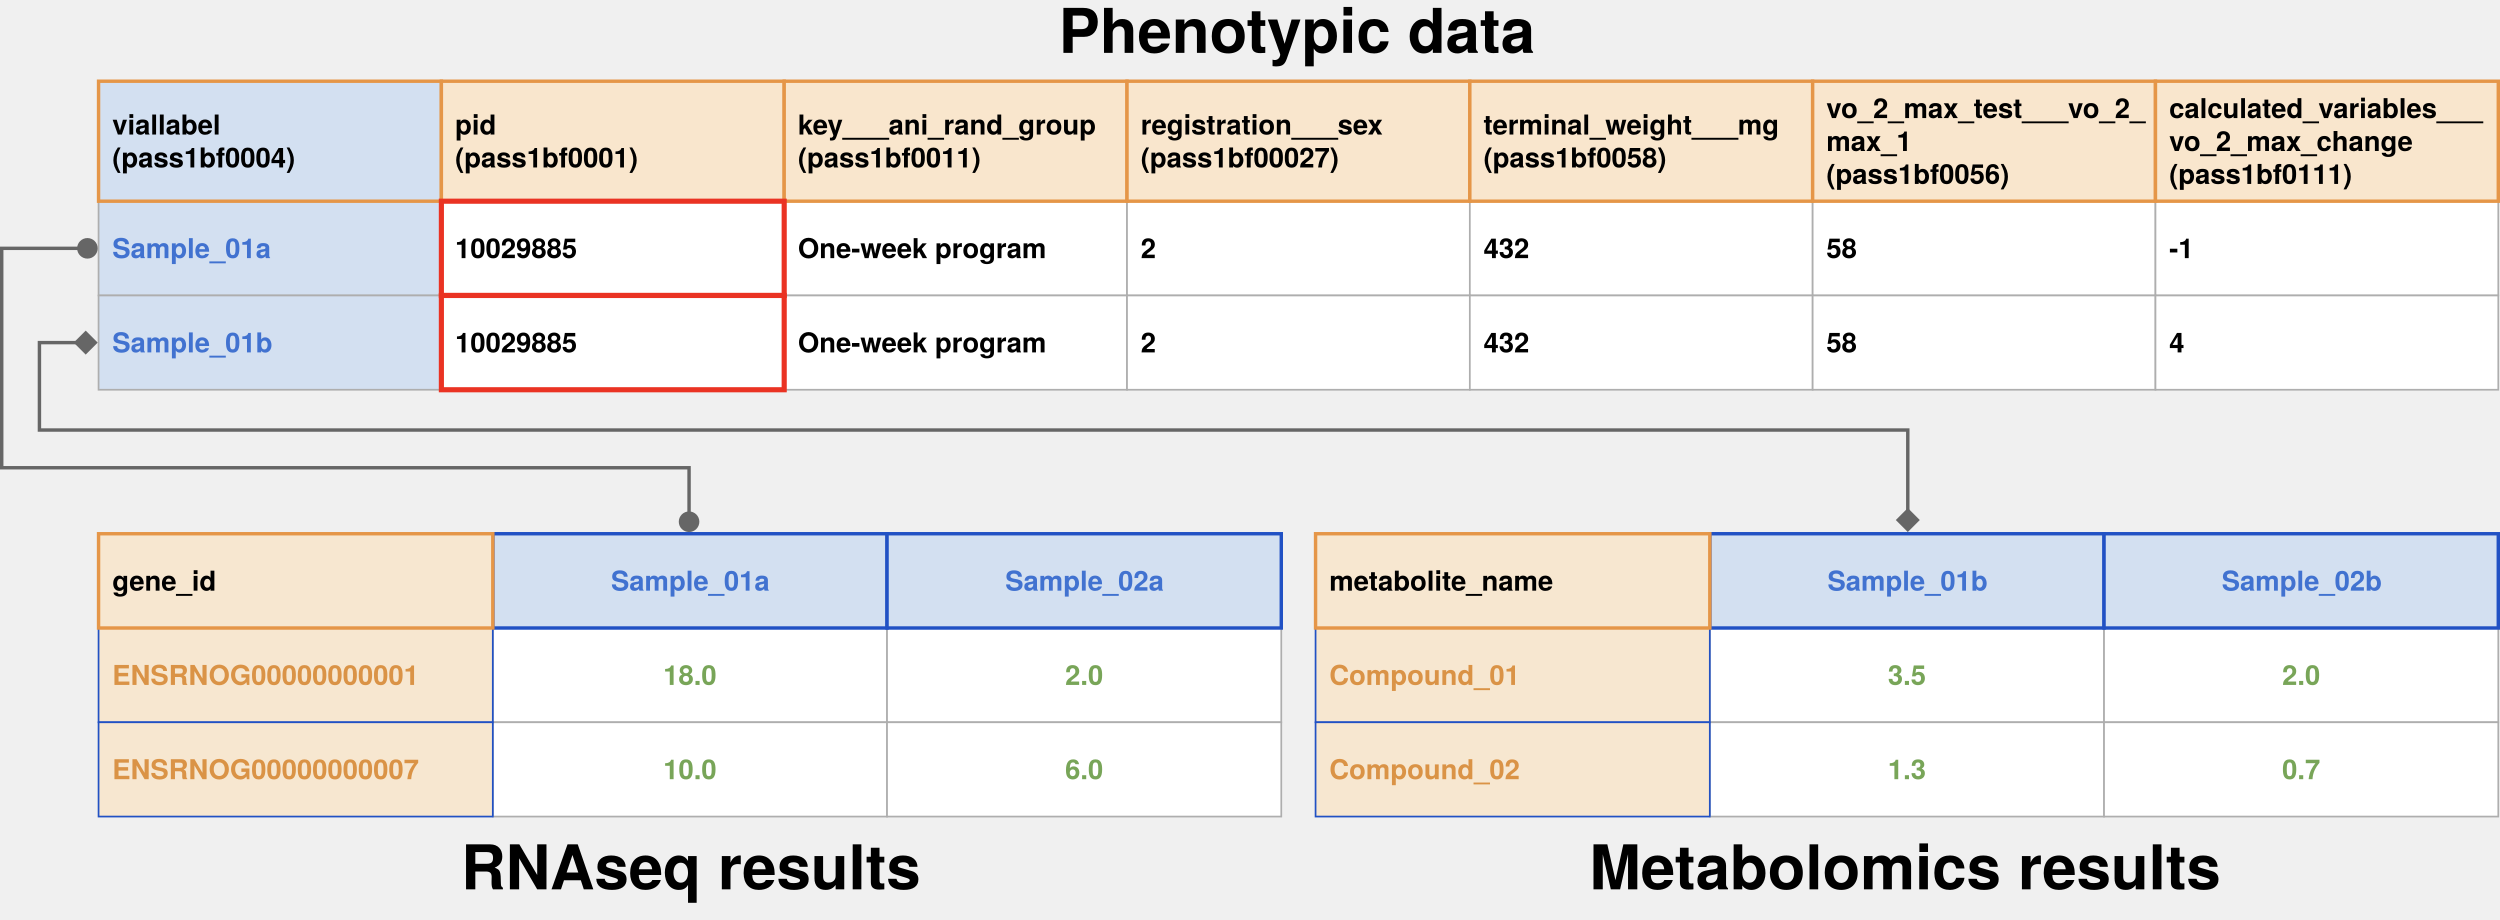
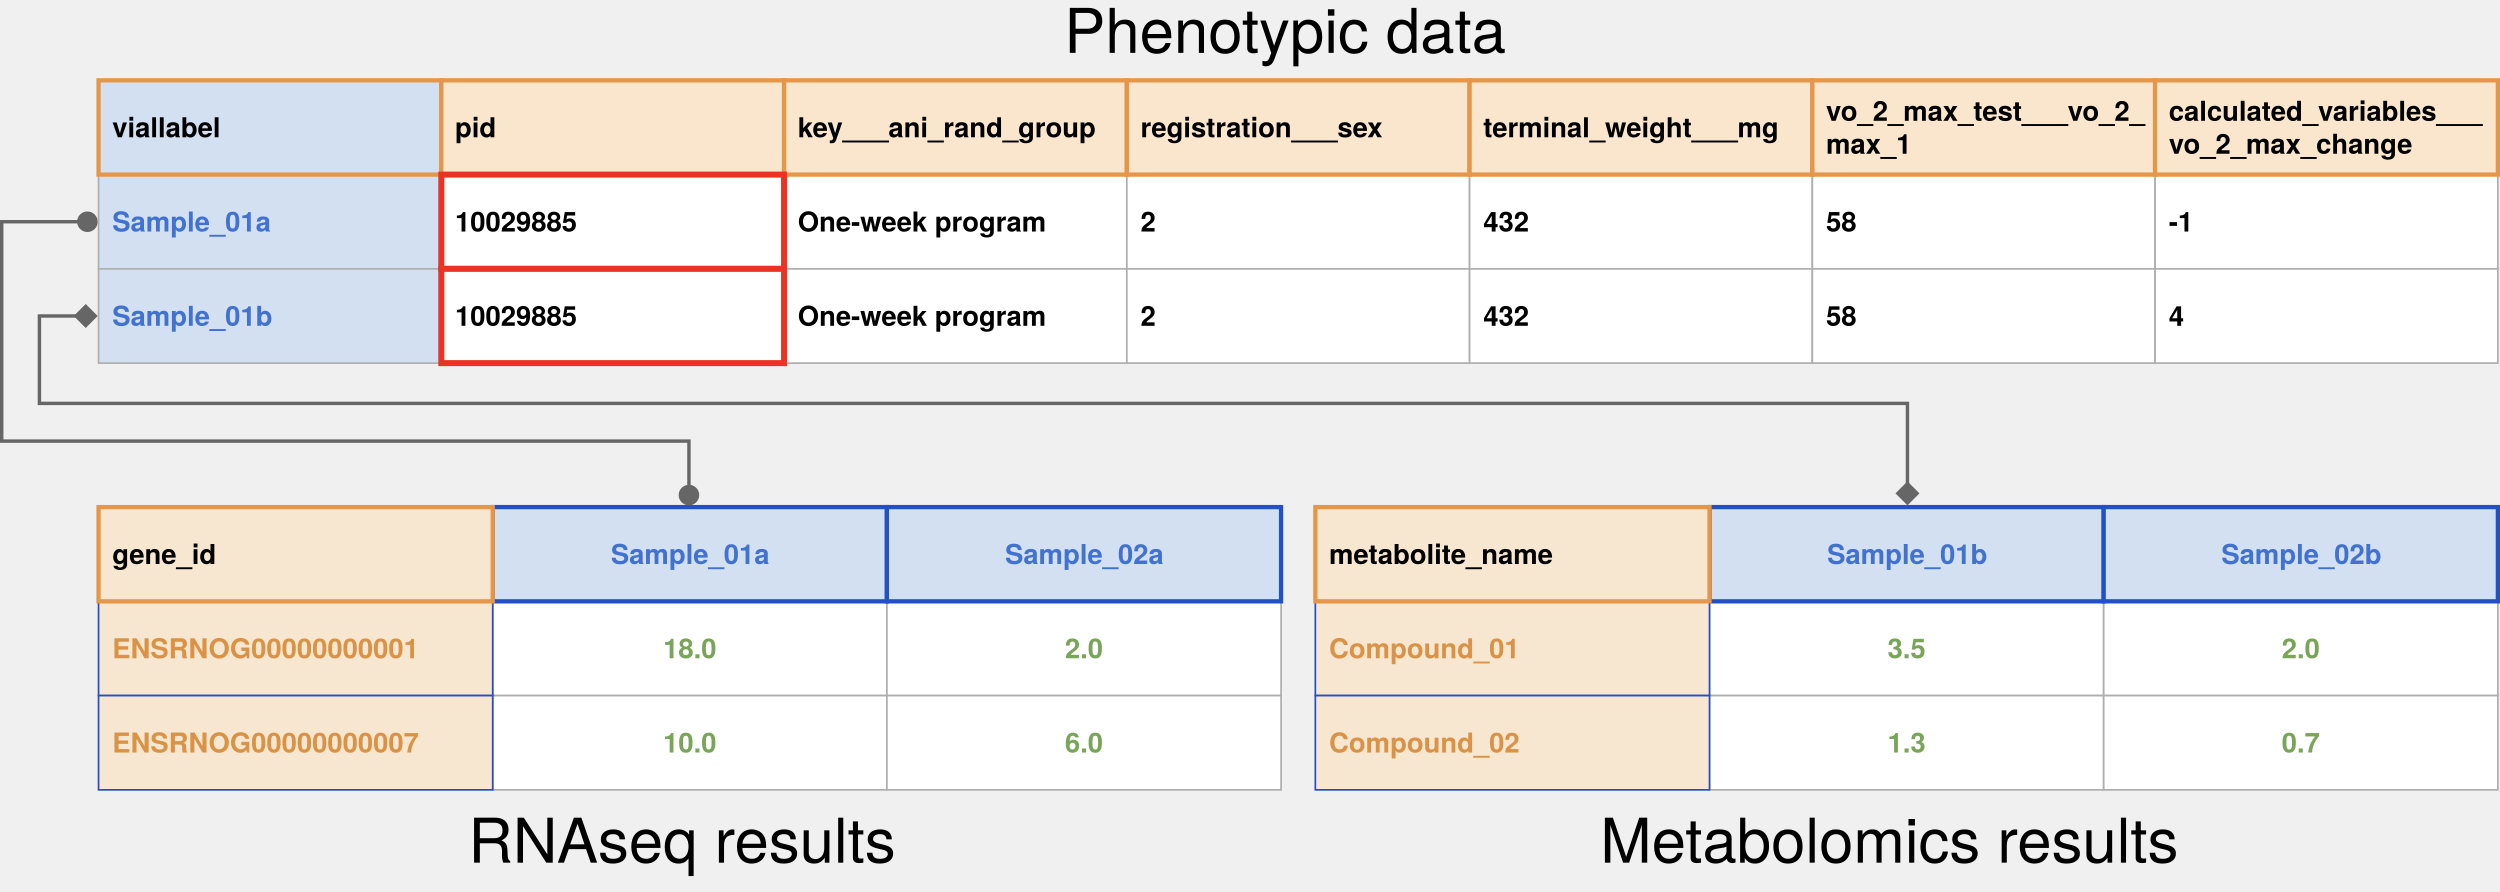
- <svg xmlns="http://www.w3.org/2000/svg" id="Layer_1" version="1.1" viewBox="0 0 1458.5 536.17">
+ <svg xmlns="http://www.w3.org/2000/svg" id="Layer_3" version="1.1" viewBox="0 0 1458.75 520.38">
  <defs>
    <style>
-       .st0, .st1 {
-         stroke: #aeaeae;
-       }
- 
      .st0, .st1, .st2, .st3, .st4, .st5, .st6, .st7, .st8 {
        stroke-miterlimit: 10;
      }

-       .st0, .st2, .st5 {
+       .st0, .st1, .st3, .st7 {
+         stroke-width: 2.5px;
+       }
+ 
+       .st0, .st3, .st7 {
+         stroke: #e59648;
+       }
+ 
+       .st0, .st5 {
+         fill: #f7e7d0;
+       }
+ 
+       .st1, .st2, .st7 {
        fill: #d3e0f1;
      }

-       .st1, .st6 {
-         fill: #fff;
-       }
- 
-       .st9 {
-         fill: #4172d0;
-       }
- 
-       .st9, .st10, .st11, .st12, .st13 {
-         font-family: HelveticaNeue-Bold, 'Helvetica Neue';
-         font-weight: 700;
-       }
- 
-       .st9, .st10, .st12, .st13 {
-         font-size: 16px;
-       }
- 
-       .st10 {
-         fill: #78a558;
-       }
- 
-       .st2, .st3, .st5, .st7, .st8 {
-         stroke-width: 2px;
+       .st1, .st5 {
+         stroke: #2151c4;
      }

      .st2, .st4 {
-         stroke: #2151c4;
+         stroke: #aeaeae;
      }

      .st3 {
        fill: #f9e6cd;
      }

-       .st3, .st5, .st7 {
-         stroke: #e59648;
+       .st9 {
+         font-family: HelveticaNeue-Medium, 'Helvetica Neue';
+         font-size: 36px;
+         font-weight: 500;
+       }
+ 
+       .st4, .st6 {
+         fill: #fff;
+       }
+ 
+       .st10 {
+         fill: #4172d0;
+       }
+ 
+       .st10, .st11, .st12, .st13 {
+         font-family: HelveticaNeue-Bold, 'Helvetica Neue';
+         font-size: 16px;
+         font-weight: 700;
+       }
+ 
+       .st11 {
+         fill: #78a558;
      }

      .st14 {
        fill: #666;
      }

-       .st11 {
-         font-size: 36px;
-       }
- 
      .st12 {
        fill: #da9346;
      }

-       .st4, .st7 {
-         fill: #f7e7d0;
-       }
- 
      .st6 {
        stroke: #ea3323;
-         stroke-width: 3px;
+         stroke-width: 3.5px;
      }

      .st8 {
        fill: none;
        stroke: #666;
+         stroke-width: 2px;
      }
    </style>
  </defs>
  <g>
-     <rect class="st1" x="287.5" y="366.38" width="230" height="55" />
-     <rect class="st1" x="517.5" y="366.38" width="230" height="55" />
-     <rect class="st1" x="287.5" y="421.38" width="230" height="55" />
-     <rect class="st1" x="517.5" y="421.38" width="230" height="55" />
-     <rect class="st2" x="287.5" y="311.38" width="230" height="55" />
-     <rect class="st2" x="517.5" y="311.38" width="230" height="55" />
-     <rect class="st4" x="57.5" y="366.38" width="230" height="55" />
-     <rect class="st4" x="57.5" y="421.38" width="230" height="55" />
-     <rect class="st7" x="57.5" y="311.38" width="230" height="55" />
-   </g>
-   <g>
-     <rect class="st1" x="997.5" y="366.38" width="230" height="55" />
-     <rect class="st1" x="1227.5" y="366.38" width="230" height="55" />
-     <rect class="st1" x="997.5" y="421.38" width="230" height="55" />
-     <rect class="st1" x="1227.5" y="421.38" width="230" height="55" />
-     <rect class="st2" x="997.5" y="311.38" width="230" height="55" />
-     <rect class="st2" x="1227.5" y="311.38" width="230" height="55" />
-     <rect class="st4" x="767.5" y="366.38" width="230" height="55" />
-     <rect class="st4" x="767.5" y="421.38" width="230" height="55" />
-     <rect class="st7" x="767.5" y="311.38" width="230" height="55" />
-   </g>
-   <g>
-     <rect class="st0" x="57.5" y="117.38" width="200" height="55" />
-     <rect class="st1" x="457.5" y="117.38" width="200" height="55" />
-     <rect class="st1" x="657.5" y="117.38" width="200" height="55" />
-     <rect class="st1" x="857.5" y="117.38" width="200" height="55" />
-     <rect class="st1" x="1057.5" y="117.38" width="200" height="55" />
-     <rect class="st1" x="1257.5" y="117.38" width="200" height="55" />
-     <rect class="st0" x="57.5" y="172.38" width="200" height="55" />
-     <rect class="st1" x="457.5" y="172.38" width="200" height="55" />
-     <rect class="st1" x="657.5" y="172.38" width="200" height="55" />
-     <rect class="st1" x="857.5" y="172.38" width="200" height="55" />
-     <rect class="st1" x="1057.5" y="172.38" width="200" height="55" />
-     <rect class="st1" x="1257.5" y="172.38" width="200" height="55" />
-     <rect class="st5" x="57.5" y="47.38" width="200" height="70" />
-     <rect class="st3" x="257.5" y="47.38" width="200" height="70" />
-     <rect class="st3" x="457.5" y="47.38" width="200" height="70" />
-     <rect class="st3" x="657.5" y="47.38" width="200" height="70" />
-     <rect class="st3" x="857.5" y="47.38" width="200" height="70" />
-     <rect class="st3" x="1057.5" y="47.38" width="200" height="70" />
-     <rect class="st3" x="1257.5" y="47.38" width="200" height="70" />
-     <rect class="st6" x="257.5" y="117.38" width="200" height="55" />
-     <rect class="st6" x="257.5" y="172.38" width="200" height="55" />
-   </g>
-   <g>
-     <text class="st12" transform="translate(65.5 399.59)">
+     <rect class="st4" x="287.5" y="350.88" width="230" height="55" />
+     <rect class="st4" x="517.5" y="350.88" width="230" height="55" />
+     <rect class="st4" x="287.5" y="405.88" width="230" height="55" />
+     <rect class="st4" x="517.5" y="405.88" width="230" height="55" />
+     <rect class="st1" x="287.5" y="295.88" width="230" height="55" />
+     <rect class="st1" x="517.5" y="295.88" width="230" height="55" />
+     <rect class="st5" x="57.5" y="350.88" width="230" height="55" />
+     <rect class="st5" x="57.5" y="405.88" width="230" height="55" />
+     <rect class="st0" x="57.5" y="295.88" width="230" height="55" />
+   </g>
+   <g>
+     <rect class="st4" x="997.5" y="350.88" width="230" height="55" />
+     <rect class="st4" x="1227.5" y="350.88" width="230" height="55" />
+     <rect class="st4" x="997.5" y="405.88" width="230" height="55" />
+     <rect class="st4" x="1227.5" y="405.88" width="230" height="55" />
+     <rect class="st1" x="997.5" y="295.88" width="230" height="55" />
+     <rect class="st1" x="1227.5" y="295.88" width="230" height="55" />
+     <rect class="st5" x="767.5" y="350.88" width="230" height="55" />
+     <rect class="st5" x="767.5" y="405.88" width="230" height="55" />
+     <rect class="st0" x="767.5" y="295.88" width="230" height="55" />
+   </g>
+   <g>
+     <rect class="st2" x="57.5" y="101.88" width="200" height="55" />
+     <rect class="st4" x="457.5" y="101.88" width="200" height="55" />
+     <rect class="st4" x="657.5" y="101.88" width="200" height="55" />
+     <rect class="st4" x="857.5" y="101.88" width="200" height="55" />
+     <rect class="st4" x="1057.5" y="101.88" width="200" height="55" />
+     <rect class="st4" x="1257.5" y="101.88" width="200" height="55" />
+     <rect class="st2" x="57.5" y="156.88" width="200" height="55" />
+     <rect class="st4" x="457.5" y="156.88" width="200" height="55" />
+     <rect class="st4" x="657.5" y="156.88" width="200" height="55" />
+     <rect class="st4" x="857.5" y="156.88" width="200" height="55" />
+     <rect class="st4" x="1057.5" y="156.88" width="200" height="55" />
+     <rect class="st4" x="1257.5" y="156.88" width="200" height="55" />
+     <rect class="st7" x="57.5" y="46.88" width="200" height="55" />
+     <rect class="st3" x="257.5" y="46.88" width="200" height="55" />
+     <rect class="st3" x="457.5" y="46.88" width="200" height="55" />
+     <rect class="st3" x="657.5" y="46.88" width="200" height="55" />
+     <rect class="st3" x="857.5" y="46.88" width="200" height="55" />
+     <rect class="st3" x="1057.5" y="46.88" width="200" height="55" />
+     <rect class="st3" x="1257.5" y="46.88" width="200" height="55" />
+     <rect class="st6" x="257.5" y="101.88" width="200" height="55" />
+     <rect class="st6" x="257.5" y="156.88" width="200" height="55" />
+   </g>
+   <g>
+     <text class="st12" transform="translate(65.5 384.09)">
      <tspan x="0" y="0">ENSRNOG00000000001</tspan>
    </text>
-     <text class="st10" transform="translate(386.93 399.59)">
+     <text class="st11" transform="translate(386.93 384.09)">
      <tspan x="0" y="0">18.0</tspan>
    </text>
-     <text class="st10" transform="translate(621.38 399.59)">
+     <text class="st11" transform="translate(621.38 384.09)">
      <tspan x="0" y="0">2.0</tspan>
    </text>
-     <text class="st12" transform="translate(65.5 454.59)">
+     <text class="st12" transform="translate(65.5 439.09)">
      <tspan x="0" y="0">ENSRNOG00000000007</tspan>
    </text>
-     <text class="st10" transform="translate(386.93 454.59)">
+     <text class="st11" transform="translate(386.93 439.09)">
      <tspan x="0" y="0">10.0</tspan>
    </text>
-     <text class="st10" transform="translate(621.38 454.59)">
+     <text class="st11" transform="translate(621.38 439.09)">
      <tspan x="0" y="0">6.0</tspan>
    </text>
-     <text class="st13" transform="translate(65.5 344.59)">
+     <text class="st13" transform="translate(65.5 329.09)">
      <tspan x="0" y="0">gene_id</tspan>
    </text>
-     <text class="st9" transform="translate(356.44 344.59)">
+     <text class="st10" transform="translate(356.44 329.09)">
      <tspan x="0" y="0">Sample_01a</tspan>
    </text>
-     <text class="st9" transform="translate(586.44 344.59)">
+     <text class="st10" transform="translate(586.44 329.09)">
      <tspan x="0" y="0">Sample_02a</tspan>
    </text>
  </g>
  <g>
-     <text class="st12" transform="translate(775.5 399.59)">
+     <text class="st12" transform="translate(775.5 384.09)">
      <tspan x="0" y="0">Compound_01</tspan>
    </text>
-     <text class="st10" transform="translate(1101.38 399.59)">
+     <text class="st11" transform="translate(1101.38 384.09)">
      <tspan x="0" y="0">3.5</tspan>
    </text>
-     <text class="st10" transform="translate(1331.38 399.59)">
+     <text class="st11" transform="translate(1331.38 384.09)">
      <tspan x="0" y="0">2.0</tspan>
    </text>
-     <text class="st12" transform="translate(775.5 454.59)">
+     <text class="st12" transform="translate(775.5 439.09)">
      <tspan x="0" y="0">Compound_02</tspan>
    </text>
-     <text class="st10" transform="translate(1101.38 454.59)">
+     <text class="st11" transform="translate(1101.38 439.09)">
      <tspan x="0" y="0">1.3</tspan>
    </text>
-     <text class="st10" transform="translate(1331.38 454.59)">
+     <text class="st11" transform="translate(1331.38 439.09)">
      <tspan x="0" y="0">0.7</tspan>
    </text>
-     <text class="st13" transform="translate(775.5 344.59)">
+     <text class="st13" transform="translate(775.5 329.09)">
      <tspan x="0" y="0">metabolite_name</tspan>
    </text>
-     <text class="st9" transform="translate(1066.14 344.59)">
+     <text class="st10" transform="translate(1066.14 329.09)">
      <tspan x="0" y="0">Sample_01b</tspan>
    </text>
-     <text class="st9" transform="translate(1296.14 344.59)">
+     <text class="st10" transform="translate(1296.14 329.09)">
      <tspan x="0" y="0">Sample_02b</tspan>
    </text>
  </g>
  <g>
-     <text class="st9" transform="translate(65.5 150.59)">
+     <text class="st10" transform="translate(65.5 135.09)">
      <tspan x="0" y="0">Sample_01a</tspan>
    </text>
-     <text class="st13" transform="translate(265.5 150.59)">
+     <text class="st13" transform="translate(265.5 135.09)">
      <tspan x="0" y="0">10029885</tspan>
    </text>
-     <text class="st13" transform="translate(465.5 150.59)">
+     <text class="st13" transform="translate(465.5 135.09)">
      <tspan x="0" y="0">One-week program</tspan>
    </text>
-     <text class="st13" transform="translate(665.5 150.59)">
+     <text class="st13" transform="translate(665.5 135.09)">
      <tspan x="0" y="0">2</tspan>
    </text>
-     <text class="st13" transform="translate(865.5 150.59)">
+     <text class="st13" transform="translate(865.5 135.09)">
      <tspan x="0" y="0">432</tspan>
    </text>
-     <text class="st13" transform="translate(1065.5 150.59)">
+     <text class="st13" transform="translate(1065.5 135.09)">
      <tspan x="0" y="0">58</tspan>
    </text>
-     <text class="st13" transform="translate(1265.5 150.59)">
+     <text class="st13" transform="translate(1265.5 135.09)">
      <tspan x="0" y="0">-1</tspan>
    </text>
-     <text class="st9" transform="translate(65.5 205.59)">
+     <text class="st10" transform="translate(65.5 190.09)">
      <tspan x="0" y="0">Sample_01b</tspan>
    </text>
-     <text class="st13" transform="translate(265.5 205.59)">
+     <text class="st13" transform="translate(265.5 190.09)">
      <tspan x="0" y="0">10029885</tspan>
    </text>
-     <text class="st13" transform="translate(465.5 205.59)">
+     <text class="st13" transform="translate(465.5 190.09)">
      <tspan x="0" y="0">One-week program</tspan>
    </text>
-     <text class="st13" transform="translate(665.5 205.59)">
+     <text class="st13" transform="translate(665.5 190.09)">
      <tspan x="0" y="0">2</tspan>
    </text>
-     <text class="st13" transform="translate(865.5 205.59)">
+     <text class="st13" transform="translate(865.5 190.09)">
      <tspan x="0" y="0">432</tspan>
    </text>
-     <text class="st13" transform="translate(1065.5 205.59)">
+     <text class="st13" transform="translate(1065.5 190.09)">
      <tspan x="0" y="0">58</tspan>
    </text>
-     <text class="st13" transform="translate(1265.5 205.59)">
+     <text class="st13" transform="translate(1265.5 190.09)">
      <tspan x="0" y="0">4</tspan>
    </text>
-     <text class="st13" transform="translate(65.5 78.49)">
+     <text class="st13" transform="translate(65.5 80.09)">
      <tspan x="0" y="0">viallabel</tspan>
-       <tspan x="0" y="19.2">(pass1bf0004)</tspan>
-     </text>
-     <text class="st13" transform="translate(265.5 78.49)">
+     </text>
+     <text class="st13" transform="translate(265.5 80.09)">
      <tspan x="0" y="0">pid</tspan>
-       <tspan x="0" y="19.2">(pass1bf0001)</tspan>
-     </text>
-     <text class="st13" transform="translate(465.5 78.49)">
+     </text>
+     <text class="st13" transform="translate(465.5 80.09)">
      <tspan x="0" y="0">key___ani_rand_group</tspan>
-       <tspan x="0" y="19.2">(pass1bf0011)</tspan>
-     </text>
-     <text class="st13" transform="translate(665.5 78.49)">
+     </text>
+     <text class="st13" transform="translate(665.5 80.09)">
      <tspan x="0" y="0">registration___sex</tspan>
-       <tspan x="0" y="19.2">(pass1bf00027)</tspan>
-     </text>
-     <text class="st13" transform="translate(865.5 78.49)">
+     </text>
+     <text class="st13" transform="translate(865.5 80.09)">
      <tspan x="0" y="0">terminal_weight___mg</tspan>
-       <tspan x="0" y="19.2">(pass1bf0058)</tspan>
-     </text>
-     <text class="st13" transform="translate(1065.5 68.89)">
+     </text>
+     <text class="st13" transform="translate(1065.5 70.49)">
      <tspan x="0" y="0">vo_2_max_test___vo_2_</tspan>
      <tspan x="0" y="19.2">max_1</tspan>
-       <tspan x="0" y="38.4">(pass1bf0056)</tspan>
-     </text>
-     <text class="st13" transform="translate(1265.5 68.89)">
+     </text>
+     <text class="st13" transform="translate(1265.5 70.49)">
      <tspan x="0" y="0">calculated_variables___</tspan>
      <tspan x="0" y="19.2">vo_2_max_change</tspan>
-       <tspan x="0" y="38.4">(pass1bf0111)</tspan>
-     </text>
-   </g>
-   <g>
-     <polyline class="st8" points="402 304.88 402 272.88 1 272.88 1 144.88 51 144.88" />
-     <circle class="st14" cx="51" cy="144.88" r="6" />
-     <circle class="st14" cx="402" cy="304.38" r="6" />
-     <rect class="st14" x="45.05" y="194.93" width="9.9" height="9.9" transform="translate(-126.69 93.9) rotate(-45)" />
-     <rect class="st14" x="1108.05" y="298.43" width="9.9" height="9.9" transform="translate(111.47 875.87) rotate(-45)" />
-     <polyline class="st8" points="1113 305.88 1113 250.88 23 250.88 23 199.88 51 199.88" />
-   </g>
-   <text class="st11" transform="translate(617.66 30.85)">
+     </text>
+   </g>
+   <g>
+     <polyline class="st8" points="402 289.38 402 257.38 1 257.38 1 129.38 51 129.38" />
+     <circle class="st14" cx="51" cy="129.38" r="6" />
+     <circle class="st14" cx="402" cy="288.88" r="6" />
+     <rect class="st14" x="45.05" y="179.43" width="9.9" height="9.9" transform="translate(-115.73 89.36) rotate(-45)" />
+     <rect class="st14" x="1108.05" y="282.93" width="9.9" height="9.9" transform="translate(122.43 871.33) rotate(-45)" />
+     <polyline class="st8" points="1113 290.38 1113 235.38 23 235.38 23 184.38 51 184.38" />
+   </g>
+   <text class="st9" transform="translate(620.96 30.85)">
    <tspan x="0" y="0">Phenotypic data</tspan>
  </text>
-   <text class="st11" transform="translate(269.02 518.85)">
+   <text class="st9" transform="translate(273.28 503.35)">
    <tspan x="0" y="0">RNAseq results</tspan>
  </text>
-   <text class="st11" transform="translate(927.27 518.85)">
+   <text class="st9" transform="translate(933.76 503.35)">
    <tspan x="0" y="0">Metabolomics results</tspan>
  </text>
</svg>
